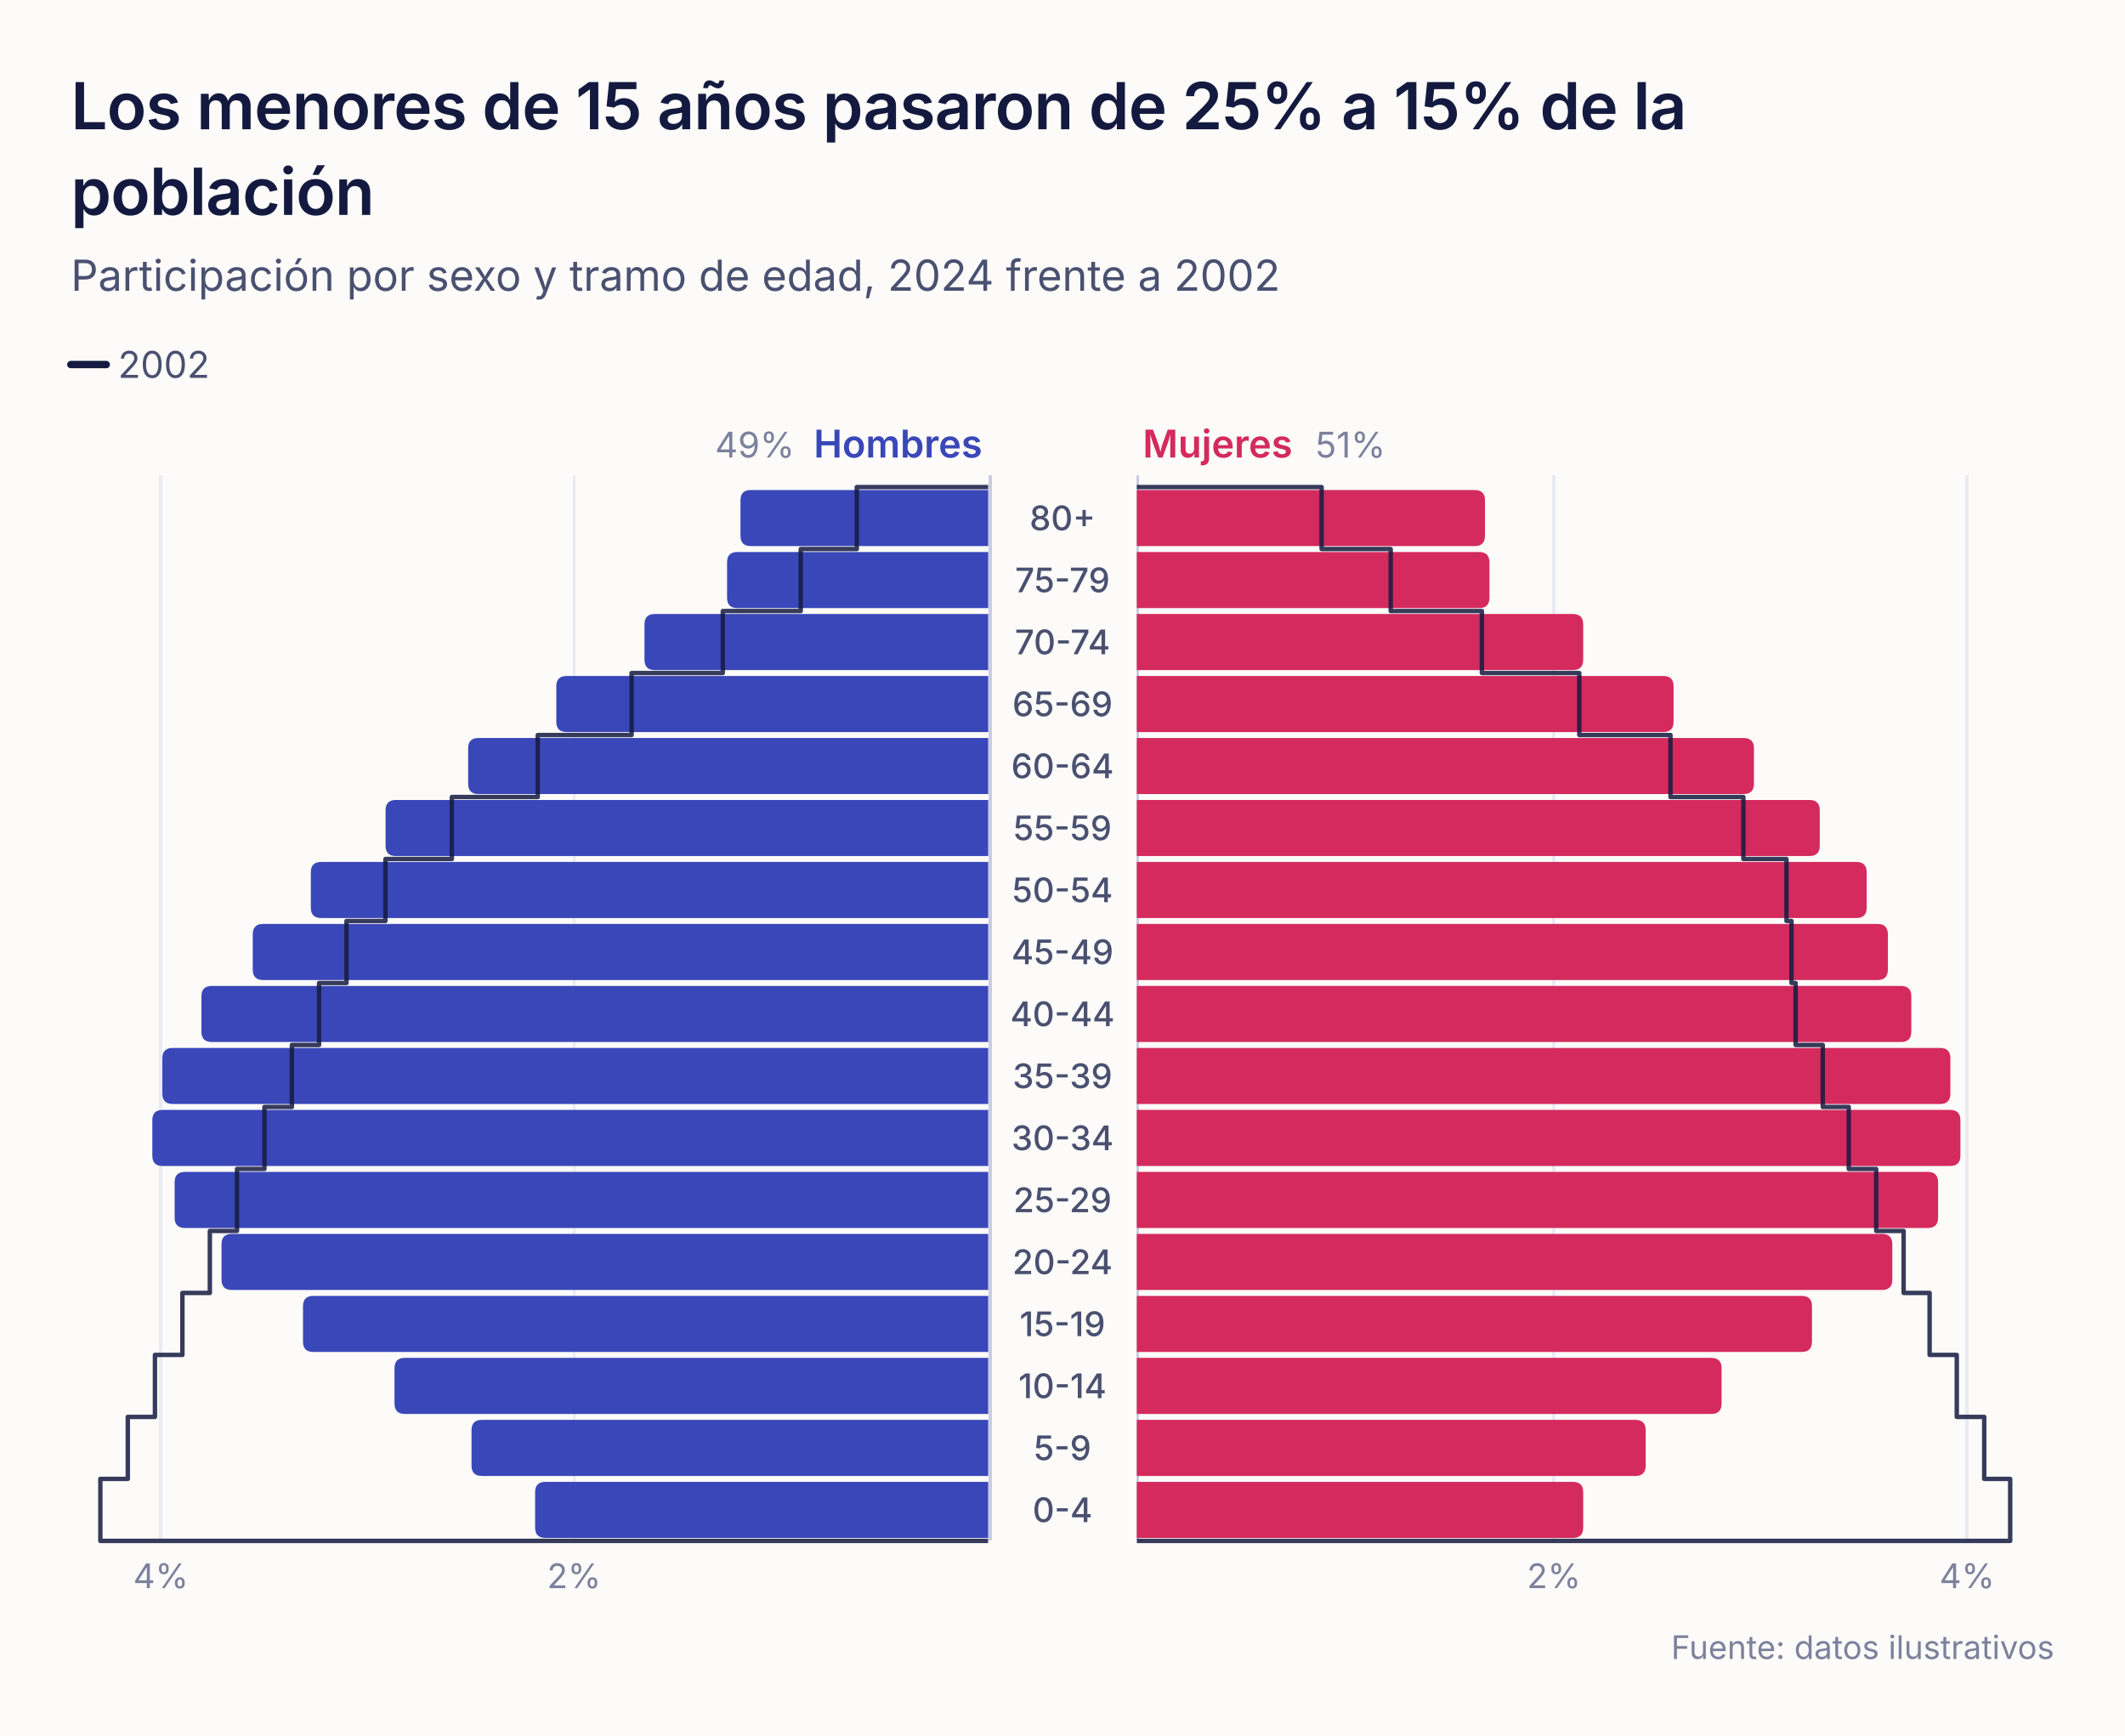
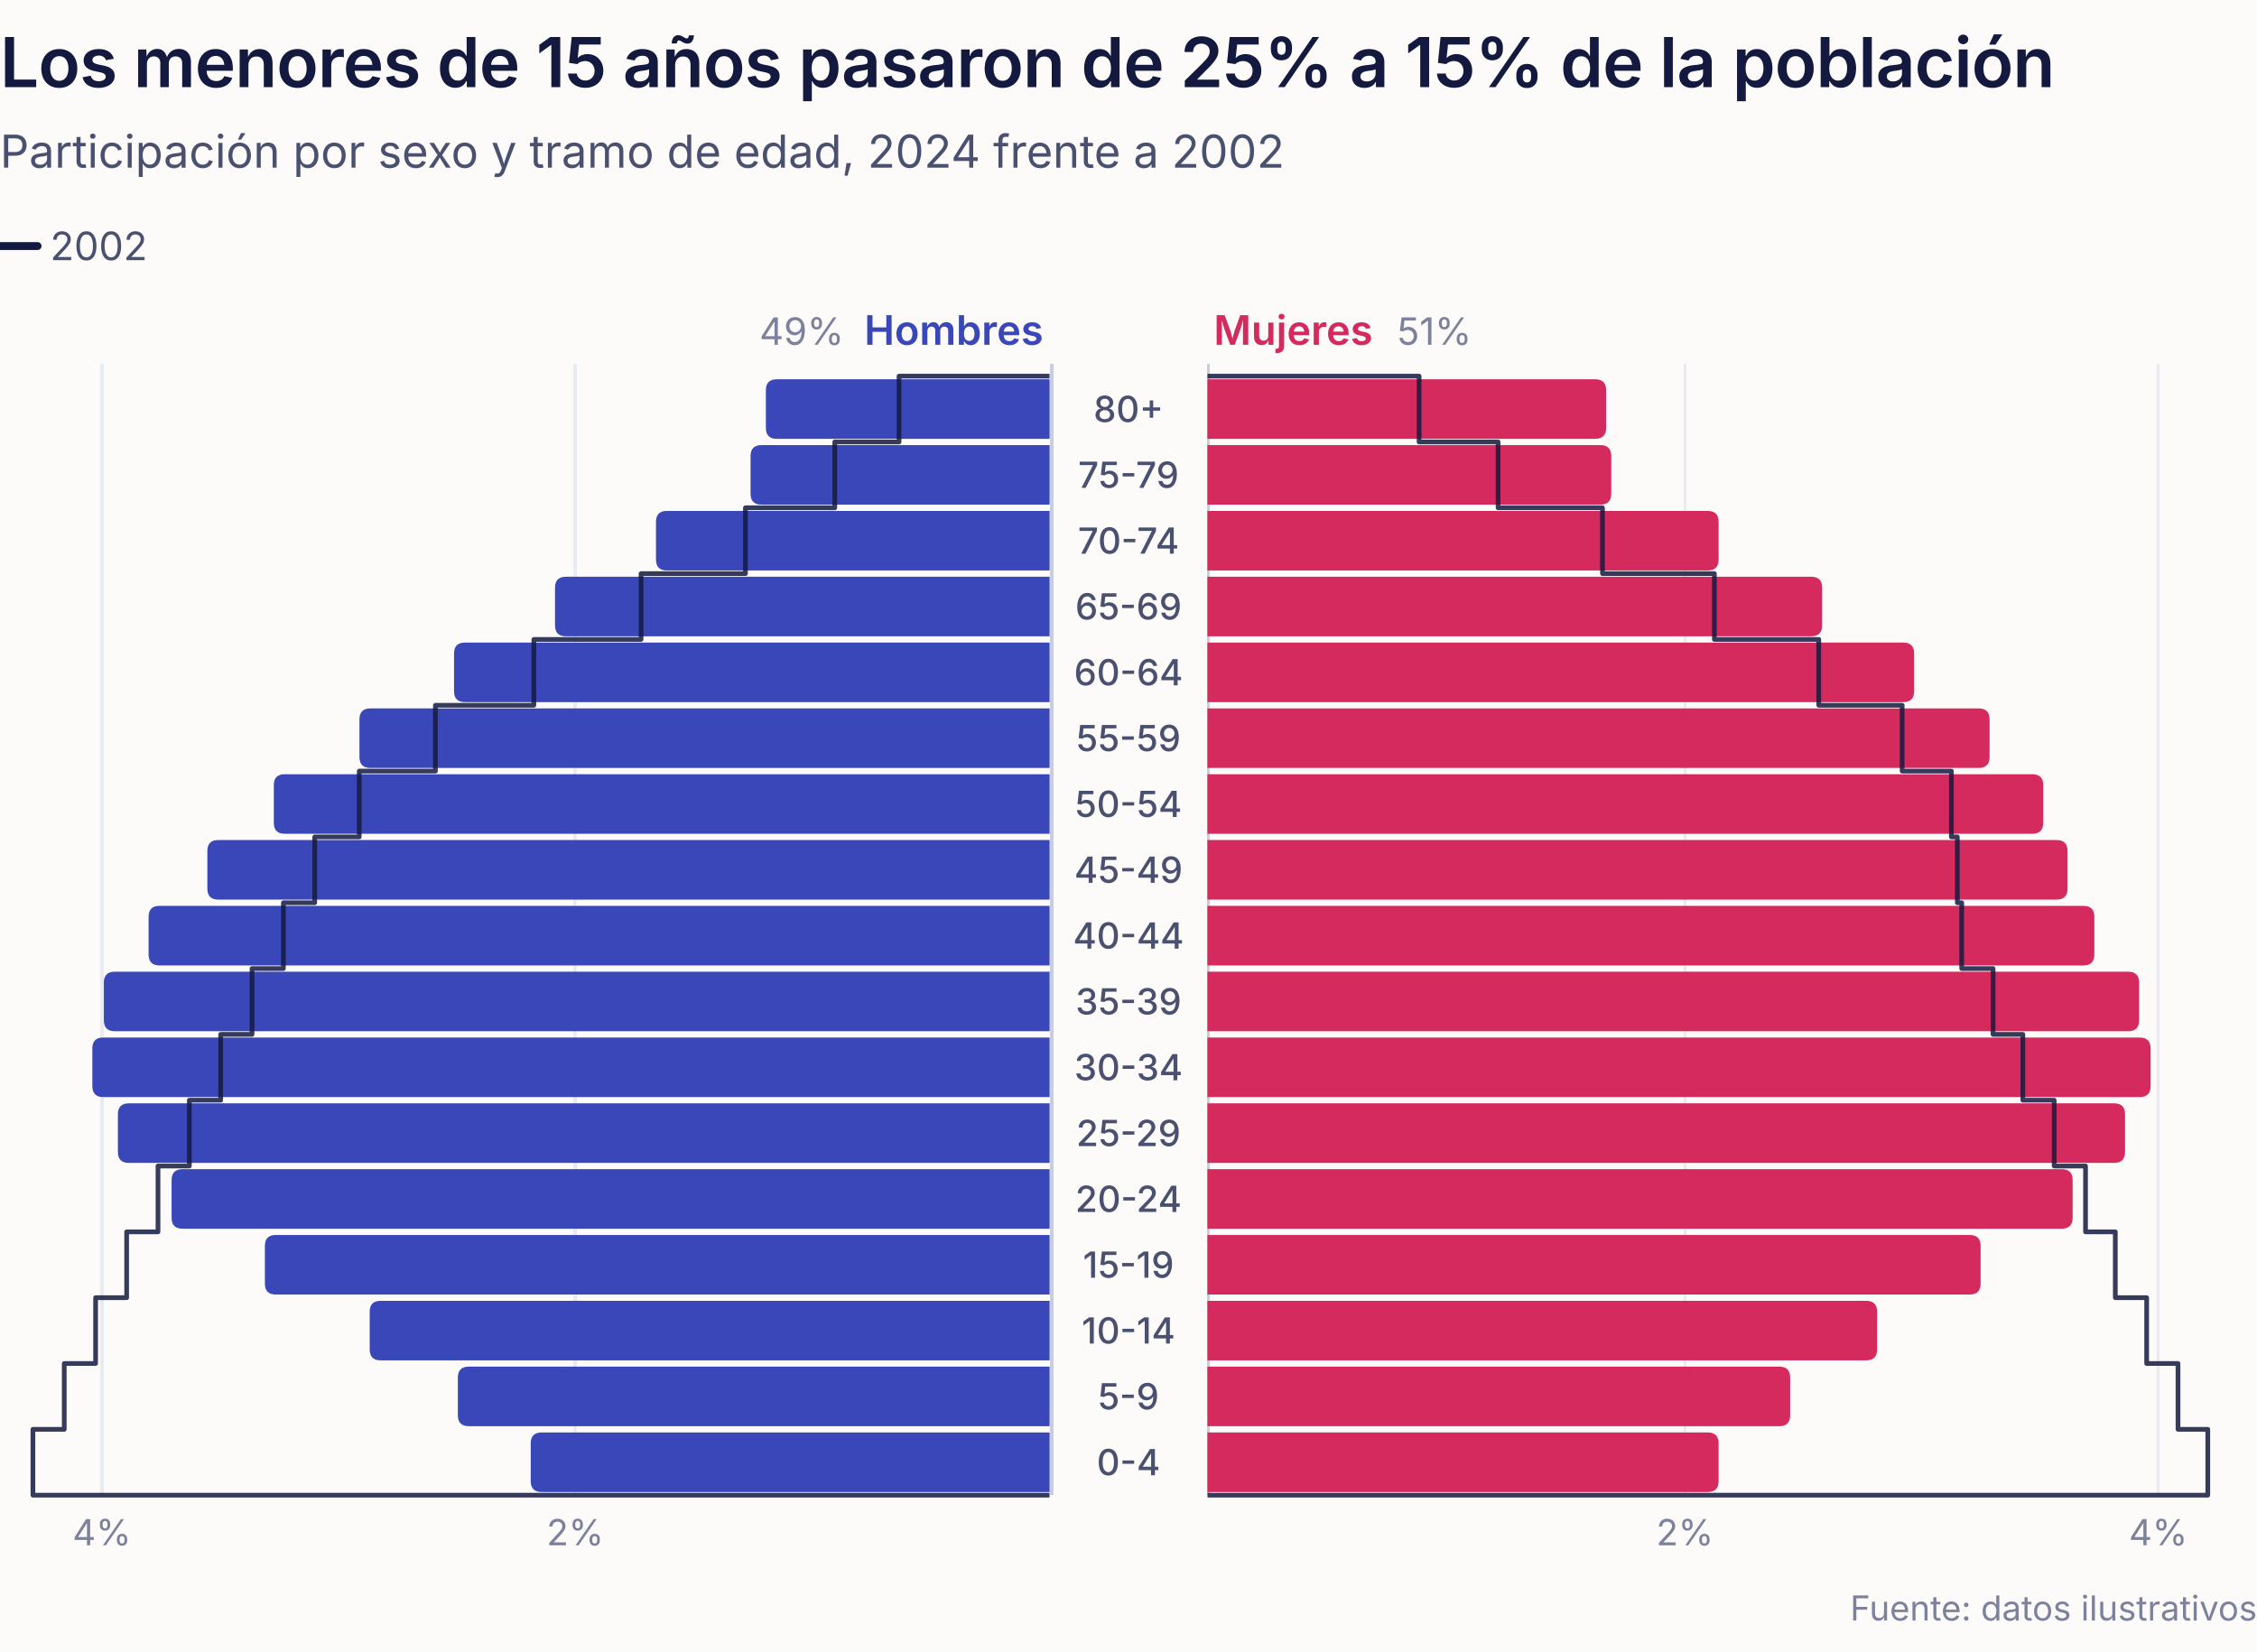
- <svg xmlns="http://www.w3.org/2000/svg" viewBox="0 0 720 588" width="720" height="588" role="img" aria-label="Los menores de 15 años pasaron de 25% a 15% de la población" aria-describedby="pa1ssuc-d" font-family="'Mozilla Text', 'Inter', system-ui, -apple-system, 'Segoe UI', Roboto, sans-serif" class="pa-chart" data-pa-type="pyramid" data-pa-mode="light" data-pa-lang="es" data-pa-top="117" style="max-width:100%;height:auto;font-variant-numeric:lining-nums">
+ <svg xmlns="http://www.w3.org/2000/svg" viewBox="0 0 720 527" width="720" height="527" role="img" aria-label="Los menores de 15 años pasaron de 25% a 15% de la población" aria-describedby="pa1ssuc-d" font-family="'Mozilla Text', 'Inter', system-ui, -apple-system, 'Segoe UI', Roboto, sans-serif" class="pa-chart" data-pa-type="pyramid" data-pa-mode="light" data-pa-lang="es" data-pa-top="72" style="max-width:100%;height:auto;font-variant-numeric:lining-nums">
  <style>.pa-m{transition:opacity .15s ease}.pa-focus .pa-m{opacity:.28}.pa-focus .pa-m.pa-on{opacity:1}@media (prefers-reduced-motion:reduce){.pa-m{transition:none}}.pa-chart:focus-visible{outline:2px solid #3A47B8;outline-offset:2px}</style>
-   <rect width="720" height="588" fill="#FCFBF9" />
+   <rect width="720" height="527" fill="#FCFBF9" />
  <g class="pa-header">
-     <text x="24" y="43.8" fill="#141A3F" font-size="22" font-weight="600" letter-spacing="-0.01em">Los menores de 15 años pasaron de 25% a 15% de la</text>
-     <text x="24" y="72.8" fill="#141A3F" font-size="22" font-weight="600" letter-spacing="-0.01em">población</text>
-     <text x="24" y="98.5" fill="#4A5070" font-size="14.5">Participación por sexo y tramo de edad, 2024 frente a 2002</text>
+     <text x="0" y="27.8" fill="#141A3F" font-size="22" font-weight="600" letter-spacing="-0.01em">Los menores de 15 años pasaron de 25% a 15% de la población</text>
+     <text x="0" y="53.5" fill="#4A5070" font-size="14.5">Participación por sexo y tramo de edad, 2024 frente a 2002</text>
    <g class="pa-legend">
      <g class="pa-key" data-color="#141A3F" data-value="2002" style="cursor:pointer">
-         <rect x="21" y="114" width="55.4" height="19" rx="4" fill="transparent" />
-         <line x1="24" x2="36" y1="123.5" y2="123.5" stroke="#141A3F" stroke-width="2.5" stroke-linecap="round" />
-         <text x="40" y="128" fill="#4A5070" font-size="12.5">2002</text>
+         <rect x="-3" y="69" width="55.4" height="19" rx="4" fill="transparent" />
+         <line x1="0" x2="12" y1="78.5" y2="78.5" stroke="#141A3F" stroke-width="2.5" stroke-linecap="round" />
+         <text x="16" y="83" fill="#4A5070" font-size="12.5">2002</text>
      </g>
    </g>
  </g>
  <g class="pa-body">
    <g class="pa-grid">
-       <line x1="335.5" x2="335.5" y1="161" y2="522" stroke="#C9CDE0" stroke-width="1" shape-rendering="crispEdges" />
-       <line x1="385.5" x2="385.5" y1="161" y2="522" stroke="#C9CDE0" stroke-width="1" shape-rendering="crispEdges" />
-       <line x1="194.5" x2="194.5" y1="161" y2="522" stroke="#E9EBF3" stroke-width="1" shape-rendering="crispEdges" />
-       <text x="194.5" y="538" fill="#7C819C" font-size="11.5" text-anchor="middle">2%</text>
-       <line x1="526.5" x2="526.5" y1="161" y2="522" stroke="#E9EBF3" stroke-width="1" shape-rendering="crispEdges" />
-       <text x="526.5" y="538" fill="#7C819C" font-size="11.5" text-anchor="middle">2%</text>
-       <line x1="54.5" x2="54.5" y1="161" y2="522" stroke="#E9EBF3" stroke-width="1" shape-rendering="crispEdges" />
-       <text x="54.5" y="538" fill="#7C819C" font-size="11.5" text-anchor="middle">4%</text>
-       <line x1="666.5" x2="666.5" y1="161" y2="522" stroke="#E9EBF3" stroke-width="1" shape-rendering="crispEdges" />
-       <text x="666.5" y="538" fill="#7C819C" font-size="11.5" text-anchor="middle">4%</text>
+       <line x1="335.5" x2="335.5" y1="116" y2="477" stroke="#C9CDE0" stroke-width="1" shape-rendering="crispEdges" />
+       <line x1="385.5" x2="385.5" y1="116" y2="477" stroke="#C9CDE0" stroke-width="1" shape-rendering="crispEdges" />
+       <line x1="183.5" x2="183.5" y1="116" y2="477" stroke="#E9EBF3" stroke-width="1" shape-rendering="crispEdges" />
+       <text x="183.5" y="493" fill="#7C819C" font-size="11.5" text-anchor="middle">2%</text>
+       <line x1="537.5" x2="537.5" y1="116" y2="477" stroke="#E9EBF3" stroke-width="1" shape-rendering="crispEdges" />
+       <text x="537.5" y="493" fill="#7C819C" font-size="11.5" text-anchor="middle">2%</text>
+       <line x1="32.5" x2="32.5" y1="116" y2="477" stroke="#E9EBF3" stroke-width="1" shape-rendering="crispEdges" />
+       <text x="32.5" y="493" fill="#7C819C" font-size="11.5" text-anchor="middle">4%</text>
+       <line x1="688.5" x2="688.5" y1="116" y2="477" stroke="#E9EBF3" stroke-width="1" shape-rendering="crispEdges" />
+       <text x="688.5" y="493" fill="#7C819C" font-size="11.5" text-anchor="middle">4%</text>
    </g>
-     <text x="332.83" y="155" fill="#3A47B8" font-size="13" font-weight="600" text-anchor="end">Hombres</text>
-     <text x="269.24" y="155" fill="#7C819C" font-size="12" text-anchor="end">49%</text>
-     <text x="387.17" y="155" fill="#D42A5E" font-size="13" font-weight="600" text-anchor="start">Mujeres</text>
-     <text x="445.69" y="155" fill="#7C819C" font-size="12" text-anchor="start">51%</text>
-     <text x="360" y="179.64" fill="#4A5070" font-size="11.5" font-weight="500" text-anchor="middle">80+</text>
+     <text x="332.83" y="110" fill="#3A47B8" font-size="13" font-weight="600" text-anchor="end">Hombres</text>
+     <text x="269.24" y="110" fill="#7C819C" font-size="12" text-anchor="end">49%</text>
+     <text x="387.17" y="110" fill="#D42A5E" font-size="13" font-weight="600" text-anchor="start">Mujeres</text>
+     <text x="445.69" y="110" fill="#7C819C" font-size="12" text-anchor="start">51%</text>
+     <text x="360" y="134.64" fill="#4A5070" font-size="11.5" font-weight="500" text-anchor="middle">80+</text>
    <g class="pa-m" data-tip="80+ · Hombres 1,19% 2002: 0,634%">
-       <rect x="24" y="165" width="310.83" height="21" fill="transparent" />
-       <path d="M334.83,166H254.39Q250.89,166 250.89,169.5V181.5Q250.89,185 254.39,185H334.83Z" fill="#3A47B8" />
+       <rect x="0" y="120" width="334.83" height="21" fill="transparent" />
+       <path d="M334.83,121H247.82Q244.32,121 244.32,124.5V136.5Q244.32,140 247.82,140H334.83Z" fill="#3A47B8" />
    </g>
    <g class="pa-m" data-tip="80+ · Mujeres 1,68% 2002: 0,891%">
-       <rect x="385.17" y="165" width="310.83" height="21" fill="transparent" />
-       <path d="M385.17,166H499.65Q503.15,166 503.15,169.5V181.5Q503.15,185 499.65,185H385.17Z" fill="#D42A5E" />
+       <rect x="385.17" y="120" width="334.83" height="21" fill="transparent" />
+       <path d="M385.17,121H508.87Q512.37,121 512.37,124.5V136.5Q512.37,140 508.87,140H385.17Z" fill="#D42A5E" />
    </g>
-     <text x="360" y="200.64" fill="#4A5070" font-size="11.5" font-weight="500" text-anchor="middle">75-79</text>
+     <text x="360" y="155.64" fill="#4A5070" font-size="11.5" font-weight="500" text-anchor="middle">75-79</text>
    <g class="pa-m" data-tip="75-79 · Hombres 1,26% 2002: 0,904%">
-       <rect x="24" y="186" width="310.83" height="21" fill="transparent" />
-       <path d="M334.83,187H249.85Q246.35,187 246.35,190.5V202.5Q246.35,206 249.85,206H334.83Z" fill="#3A47B8" />
+       <rect x="0" y="141" width="334.83" height="21" fill="transparent" />
+       <path d="M334.83,142H242.93Q239.43,142 239.43,145.5V157.5Q239.43,161 242.93,161H334.83Z" fill="#3A47B8" />
    </g>
    <g class="pa-m" data-tip="75-79 · Mujeres 1,7% 2002: 1,22%">
-       <rect x="385.17" y="186" width="310.83" height="21" fill="transparent" />
-       <path d="M385.17,187H501.16Q504.66,187 504.66,190.5V202.5Q504.66,206 501.16,206H385.17Z" fill="#D42A5E" />
+       <rect x="385.17" y="141" width="334.83" height="21" fill="transparent" />
+       <path d="M385.17,142H510.5Q514,142 514,145.5V157.5Q514,161 510.5,161H385.17Z" fill="#D42A5E" />
    </g>
-     <text x="360" y="221.64" fill="#4A5070" font-size="11.5" font-weight="500" text-anchor="middle">70-74</text>
+     <text x="360" y="176.64" fill="#4A5070" font-size="11.5" font-weight="500" text-anchor="middle">70-74</text>
    <g class="pa-m" data-tip="70-74 · Hombres 1,66% 2002: 1,28%">
-       <rect x="24" y="207" width="310.83" height="21" fill="transparent" />
-       <path d="M334.83,208H221.87Q218.37,208 218.37,211.5V223.5Q218.37,227 221.87,227H334.83Z" fill="#3A47B8" />
+       <rect x="0" y="162" width="334.83" height="21" fill="transparent" />
+       <path d="M334.83,163H212.76Q209.26,163 209.26,166.5V178.5Q209.26,182 212.76,182H334.83Z" fill="#3A47B8" />
    </g>
    <g class="pa-m" data-tip="70-74 · Mujeres 2,15% 2002: 1,66%">
-       <rect x="385.17" y="207" width="310.83" height="21" fill="transparent" />
-       <path d="M385.17,208H532.92Q536.42,208 536.42,211.5V223.5Q536.42,227 532.92,227H385.17Z" fill="#D42A5E" />
+       <rect x="385.17" y="162" width="334.83" height="21" fill="transparent" />
+       <path d="M385.17,163H544.75Q548.25,163 548.25,166.5V178.5Q548.25,182 544.75,182H385.17Z" fill="#D42A5E" />
    </g>
-     <text x="360" y="242.64" fill="#4A5070" font-size="11.5" font-weight="500" text-anchor="middle">65-69</text>
+     <text x="360" y="197.64" fill="#4A5070" font-size="11.5" font-weight="500" text-anchor="middle">65-69</text>
    <g class="pa-m" data-tip="65-69 · Hombres 2,08% 2002: 1,72%">
-       <rect x="24" y="228" width="310.83" height="21" fill="transparent" />
-       <path d="M334.83,229H191.99Q188.49,229 188.49,232.5V244.5Q188.49,248 191.99,248H334.83Z" fill="#3A47B8" />
+       <rect x="0" y="183" width="334.83" height="21" fill="transparent" />
+       <path d="M334.83,184H180.55Q177.05,184 177.05,187.5V199.5Q177.05,203 180.55,203H334.83Z" fill="#3A47B8" />
    </g>
    <g class="pa-m" data-tip="65-69 · Mujeres 2,59% 2002: 2,13%">
-       <rect x="385.17" y="228" width="310.83" height="21" fill="transparent" />
-       <path d="M385.17,229H563.55Q567.05,229 567.05,232.5V244.5Q567.05,248 563.55,248H385.17Z" fill="#D42A5E" />
+       <rect x="385.17" y="183" width="334.83" height="21" fill="transparent" />
+       <path d="M385.17,184H577.78Q581.28,184 581.28,187.5V199.5Q581.28,203 577.78,203H385.17Z" fill="#D42A5E" />
    </g>
-     <text x="360" y="263.64" fill="#4A5070" font-size="11.5" font-weight="500" text-anchor="middle">60-64</text>
+     <text x="360" y="218.64" fill="#4A5070" font-size="11.5" font-weight="500" text-anchor="middle">60-64</text>
    <g class="pa-m" data-tip="60-64 · Hombres 2,51% 2002: 2,17%">
-       <rect x="24" y="249" width="310.83" height="21" fill="transparent" />
-       <path d="M334.83,250H162.12Q158.62,250 158.62,253.5V265.5Q158.62,269 162.12,269H334.83Z" fill="#3A47B8" />
+       <rect x="0" y="204" width="334.83" height="21" fill="transparent" />
+       <path d="M334.83,205H148.34Q144.84,205 144.84,208.5V220.5Q144.84,224 148.34,224H334.83Z" fill="#3A47B8" />
    </g>
    <g class="pa-m" data-tip="60-64 · Mujeres 2,97% 2002: 2,57%">
-       <rect x="385.17" y="249" width="310.83" height="21" fill="transparent" />
-       <path d="M385.17,250H590.78Q594.28,250 594.28,253.5V265.5Q594.28,269 590.78,269H385.17Z" fill="#D42A5E" />
+       <rect x="385.17" y="204" width="334.83" height="21" fill="transparent" />
+       <path d="M385.17,205H607.13Q610.63,205 610.63,208.5V220.5Q610.63,224 607.13,224H385.17Z" fill="#D42A5E" />
    </g>
-     <text x="360" y="284.64" fill="#4A5070" font-size="11.5" font-weight="500" text-anchor="middle">55-59</text>
+     <text x="360" y="239.64" fill="#4A5070" font-size="11.5" font-weight="500" text-anchor="middle">55-59</text>
    <g class="pa-m" data-tip="55-59 · Hombres 2,9% 2002: 2,59%">
-       <rect x="24" y="270" width="310.83" height="21" fill="transparent" />
-       <path d="M334.83,271H134.14Q130.64,271 130.64,274.5V286.5Q130.64,290 134.14,290H334.83Z" fill="#3A47B8" />
+       <rect x="0" y="225" width="334.83" height="21" fill="transparent" />
+       <path d="M334.83,226H118.17Q114.67,226 114.67,229.5V241.5Q114.67,245 118.17,245H334.83Z" fill="#3A47B8" />
    </g>
    <g class="pa-m" data-tip="55-59 · Mujeres 3,29% 2002: 2,92%">
-       <rect x="385.17" y="270" width="310.83" height="21" fill="transparent" />
-       <path d="M385.17,271H613.08Q616.58,271 616.58,274.5V286.5Q616.58,290 613.08,290H385.17Z" fill="#D42A5E" />
+       <rect x="385.17" y="225" width="334.83" height="21" fill="transparent" />
+       <path d="M385.17,226H631.19Q634.69,226 634.69,229.5V241.5Q634.69,245 631.19,245H385.17Z" fill="#D42A5E" />
    </g>
-     <text x="360" y="305.64" fill="#4A5070" font-size="11.5" font-weight="500" text-anchor="middle">50-54</text>
+     <text x="360" y="260.64" fill="#4A5070" font-size="11.5" font-weight="500" text-anchor="middle">50-54</text>
    <g class="pa-m" data-tip="50-54 · Hombres 3,27% 2002: 2,91%">
-       <rect x="24" y="291" width="310.83" height="21" fill="transparent" />
-       <path d="M334.83,292H108.81Q105.31,292 105.31,295.5V307.5Q105.31,311 108.81,311H334.83Z" fill="#3A47B8" />
+       <rect x="0" y="246" width="334.83" height="21" fill="transparent" />
+       <path d="M334.83,247H90.85Q87.35,247 87.35,250.5V262.5Q87.35,266 90.85,266H334.83Z" fill="#3A47B8" />
    </g>
    <g class="pa-m" data-tip="50-54 · Mujeres 3,52% 2002: 3,13%">
-       <rect x="385.17" y="291" width="310.83" height="21" fill="transparent" />
-       <path d="M385.17,292H628.97Q632.47,292 632.47,295.5V307.5Q632.47,311 628.97,311H385.17Z" fill="#D42A5E" />
+       <rect x="385.17" y="246" width="334.83" height="21" fill="transparent" />
+       <path d="M385.17,247H648.31Q651.81,247 651.81,250.5V262.5Q651.81,266 648.31,266H385.17Z" fill="#D42A5E" />
    </g>
-     <text x="360" y="326.64" fill="#4A5070" font-size="11.5" font-weight="500" text-anchor="middle">45-49</text>
+     <text x="360" y="281.64" fill="#4A5070" font-size="11.5" font-weight="500" text-anchor="middle">45-49</text>
    <g class="pa-m" data-tip="45-49 · Hombres 3,54% 2002: 3,09%">
-       <rect x="24" y="312" width="310.83" height="21" fill="transparent" />
-       <path d="M334.83,313H89.14Q85.64,313 85.64,316.5V328.5Q85.64,332 89.14,332H334.83Z" fill="#3A47B8" />
+       <rect x="0" y="267" width="334.83" height="21" fill="transparent" />
+       <path d="M334.83,268H69.65Q66.15,268 66.15,271.5V283.5Q66.15,287 69.65,287H334.83Z" fill="#3A47B8" />
    </g>
    <g class="pa-m" data-tip="45-49 · Mujeres 3,62% 2002: 3,16%">
-       <rect x="385.17" y="312" width="310.83" height="21" fill="transparent" />
-       <path d="M385.17,313H636.15Q639.65,313 639.65,316.5V328.5Q639.65,332 636.15,332H385.17Z" fill="#D42A5E" />
+       <rect x="385.17" y="267" width="334.83" height="21" fill="transparent" />
+       <path d="M385.17,268H656.06Q659.56,268 659.56,271.5V283.5Q659.56,287 656.06,287H385.17Z" fill="#D42A5E" />
    </g>
-     <text x="360" y="347.64" fill="#4A5070" font-size="11.5" font-weight="500" text-anchor="middle">40-44</text>
+     <text x="360" y="302.64" fill="#4A5070" font-size="11.5" font-weight="500" text-anchor="middle">40-44</text>
    <g class="pa-m" data-tip="40-44 · Hombres 3,79% 2002: 3,23%">
-       <rect x="24" y="333" width="310.83" height="21" fill="transparent" />
-       <path d="M334.83,334H71.75Q68.25,334 68.25,337.5V349.5Q68.25,353 71.75,353H334.83Z" fill="#3A47B8" />
+       <rect x="0" y="288" width="334.83" height="21" fill="transparent" />
+       <path d="M334.83,289H50.9Q47.4,289 47.4,292.5V304.5Q47.4,308 50.9,308H334.83Z" fill="#3A47B8" />
    </g>
    <g class="pa-m" data-tip="40-44 · Mujeres 3,73% 2002: 3,18%">
-       <rect x="385.17" y="333" width="310.83" height="21" fill="transparent" />
-       <path d="M385.17,334H644.09Q647.59,334 647.59,337.5V349.5Q647.59,353 644.09,353H385.17Z" fill="#D42A5E" />
+       <rect x="385.17" y="288" width="334.83" height="21" fill="transparent" />
+       <path d="M385.17,289H664.62Q668.12,289 668.12,292.5V304.5Q668.12,308 664.62,308H385.17Z" fill="#D42A5E" />
    </g>
-     <text x="360" y="368.64" fill="#4A5070" font-size="11.5" font-weight="500" text-anchor="middle">35-39</text>
+     <text x="360" y="323.64" fill="#4A5070" font-size="11.5" font-weight="500" text-anchor="middle">35-39</text>
    <g class="pa-m" data-tip="35-39 · Hombres 3,98% 2002: 3,36%">
-       <rect x="24" y="354" width="310.83" height="21" fill="transparent" />
-       <path d="M334.83,355H58.51Q55.01,355 55.01,358.5V370.5Q55.01,374 58.51,374H334.83Z" fill="#3A47B8" />
+       <rect x="0" y="309" width="334.83" height="21" fill="transparent" />
+       <path d="M334.83,310H36.63Q33.13,310 33.13,313.5V325.5Q33.13,329 36.63,329H334.83Z" fill="#3A47B8" />
    </g>
    <g class="pa-m" data-tip="35-39 · Mujeres 3,92% 2002: 3,31%">
-       <rect x="385.17" y="354" width="310.83" height="21" fill="transparent" />
-       <path d="M385.17,355H657.33Q660.83,355 660.83,358.5V370.5Q660.83,374 657.33,374H385.17Z" fill="#D42A5E" />
+       <rect x="385.17" y="309" width="334.83" height="21" fill="transparent" />
+       <path d="M385.17,310H678.89Q682.39,310 682.39,313.5V325.5Q682.39,329 678.89,329H385.17Z" fill="#D42A5E" />
    </g>
-     <text x="360" y="389.64" fill="#4A5070" font-size="11.5" font-weight="500" text-anchor="middle">30-34</text>
+     <text x="360" y="344.64" fill="#4A5070" font-size="11.5" font-weight="500" text-anchor="middle">30-34</text>
    <g class="pa-m" data-tip="30-34 · Hombres 4,03% 2002: 3,49%">
-       <rect x="24" y="375" width="310.83" height="21" fill="transparent" />
-       <path d="M334.83,376H55.11Q51.61,376 51.61,379.5V391.5Q51.61,395 55.11,395H334.83Z" fill="#3A47B8" />
+       <rect x="0" y="330" width="334.83" height="21" fill="transparent" />
+       <path d="M334.83,331H32.96Q29.46,331 29.46,334.5V346.5Q29.46,350 32.96,350H334.83Z" fill="#3A47B8" />
    </g>
    <g class="pa-m" data-tip="30-34 · Mujeres 3,97% 2002: 3,43%">
-       <rect x="385.17" y="375" width="310.83" height="21" fill="transparent" />
-       <path d="M385.17,376H660.73Q664.23,376 664.23,379.5V391.5Q664.23,395 660.73,395H385.17Z" fill="#D42A5E" />
+       <rect x="385.17" y="330" width="334.83" height="21" fill="transparent" />
+       <path d="M385.17,331H682.56Q686.06,331 686.06,334.5V346.5Q686.06,350 682.56,350H385.17Z" fill="#D42A5E" />
    </g>
-     <text x="360" y="410.64" fill="#4A5070" font-size="11.5" font-weight="500" text-anchor="middle">25-29</text>
+     <text x="360" y="365.64" fill="#4A5070" font-size="11.5" font-weight="500" text-anchor="middle">25-29</text>
    <g class="pa-m" data-tip="25-29 · Hombres 3,92% 2002: 3,62%">
-       <rect x="24" y="396" width="310.83" height="21" fill="transparent" />
-       <path d="M334.83,397H62.67Q59.17,397 59.17,400.5V412.5Q59.17,416 62.67,416H334.83Z" fill="#3A47B8" />
+       <rect x="0" y="351" width="334.83" height="21" fill="transparent" />
+       <path d="M334.83,352H41.11Q37.61,352 37.61,355.5V367.5Q37.61,371 41.11,371H334.83Z" fill="#3A47B8" />
    </g>
    <g class="pa-m" data-tip="25-29 · Mujeres 3,86% 2002: 3,56%">
-       <rect x="385.17" y="396" width="310.83" height="21" fill="transparent" />
-       <path d="M385.17,397H653.17Q656.67,397 656.67,400.5V412.5Q656.67,416 653.17,416H385.17Z" fill="#D42A5E" />
+       <rect x="385.17" y="351" width="334.83" height="21" fill="transparent" />
+       <path d="M385.17,352H674.4Q677.9,352 677.9,355.5V367.5Q677.9,371 674.4,371H385.17Z" fill="#D42A5E" />
    </g>
-     <text x="360" y="431.64" fill="#4A5070" font-size="11.5" font-weight="500" text-anchor="middle">20-24</text>
+     <text x="360" y="386.64" fill="#4A5070" font-size="11.5" font-weight="500" text-anchor="middle">20-24</text>
    <g class="pa-m" data-tip="20-24 · Hombres 3,7% 2002: 3,75%">
-       <rect x="24" y="417" width="310.83" height="21" fill="transparent" />
-       <path d="M334.83,418H78.56Q75.06,418 75.06,421.5V433.5Q75.06,437 78.56,437H334.83Z" fill="#3A47B8" />
+       <rect x="0" y="372" width="334.83" height="21" fill="transparent" />
+       <path d="M334.83,373H58.24Q54.74,373 54.74,376.5V388.5Q54.74,392 58.24,392H334.83Z" fill="#3A47B8" />
    </g>
    <g class="pa-m" data-tip="20-24 · Mujeres 3,64% 2002: 3,7%">
-       <rect x="385.17" y="417" width="310.83" height="21" fill="transparent" />
-       <path d="M385.17,418H637.66Q641.16,418 641.16,421.5V433.5Q641.16,437 637.66,437H385.17Z" fill="#D42A5E" />
+       <rect x="385.17" y="372" width="334.83" height="21" fill="transparent" />
+       <path d="M385.17,373H657.69Q661.19,373 661.19,376.5V388.5Q661.19,392 657.69,392H385.17Z" fill="#D42A5E" />
    </g>
-     <text x="360" y="452.64" fill="#4A5070" font-size="11.5" font-weight="500" text-anchor="middle">15-19</text>
+     <text x="360" y="407.64" fill="#4A5070" font-size="11.5" font-weight="500" text-anchor="middle">15-19</text>
    <g class="pa-m" data-tip="15-19 · Hombres 3,3% 2002: 3,88%">
-       <rect x="24" y="438" width="310.83" height="21" fill="transparent" />
-       <path d="M334.83,439H106.16Q102.66,439 102.66,442.5V454.5Q102.66,458 106.16,458H334.83Z" fill="#3A47B8" />
+       <rect x="0" y="393" width="334.83" height="21" fill="transparent" />
+       <path d="M334.83,394H88Q84.5,394 84.5,397.5V409.5Q84.5,413 88,413H334.83Z" fill="#3A47B8" />
    </g>
    <g class="pa-m" data-tip="15-19 · Mujeres 3,25% 2002: 3,82%">
-       <rect x="385.17" y="438" width="310.83" height="21" fill="transparent" />
-       <path d="M385.17,439H610.44Q613.94,439 613.94,442.5V454.5Q613.94,458 610.44,458H385.17Z" fill="#D42A5E" />
+       <rect x="385.17" y="393" width="334.83" height="21" fill="transparent" />
+       <path d="M385.17,394H628.33Q631.83,394 631.83,397.5V409.5Q631.83,413 628.33,413H385.17Z" fill="#D42A5E" />
    </g>
-     <text x="360" y="473.64" fill="#4A5070" font-size="11.5" font-weight="500" text-anchor="middle">10-14</text>
+     <text x="360" y="428.64" fill="#4A5070" font-size="11.5" font-weight="500" text-anchor="middle">10-14</text>
    <g class="pa-m" data-tip="10-14 · Hombres 2,86% 2002: 4,02%">
-       <rect x="24" y="459" width="310.83" height="21" fill="transparent" />
-       <path d="M334.83,460H137.17Q133.67,460 133.67,463.5V475.5Q133.67,479 137.17,479H334.83Z" fill="#3A47B8" />
+       <rect x="0" y="414" width="334.83" height="21" fill="transparent" />
+       <path d="M334.83,415H121.43Q117.93,415 117.93,418.5V430.5Q117.93,434 121.43,434H334.83Z" fill="#3A47B8" />
    </g>
    <g class="pa-m" data-tip="10-14 · Mujeres 2,82% 2002: 3,95%">
-       <rect x="385.17" y="459" width="310.83" height="21" fill="transparent" />
-       <path d="M385.17,460H579.81Q583.31,460 583.31,463.5V475.5Q583.31,479 579.81,479H385.17Z" fill="#D42A5E" />
+       <rect x="385.17" y="414" width="334.83" height="21" fill="transparent" />
+       <path d="M385.17,415H595.31Q598.81,415 598.81,418.5V430.5Q598.81,434 595.31,434H385.17Z" fill="#D42A5E" />
    </g>
-     <text x="360" y="494.64" fill="#4A5070" font-size="11.5" font-weight="500" text-anchor="middle">5-9</text>
+     <text x="360" y="449.64" fill="#4A5070" font-size="11.5" font-weight="500" text-anchor="middle">5-9</text>
    <g class="pa-m" data-tip="5-9 · Hombres 2,49% 2002: 4,15%">
-       <rect x="24" y="480" width="310.83" height="21" fill="transparent" />
-       <path d="M334.83,481H163.26Q159.76,481 159.76,484.5V496.5Q159.76,500 163.26,500H334.83Z" fill="#3A47B8" />
+       <rect x="0" y="435" width="334.83" height="21" fill="transparent" />
+       <path d="M334.83,436H149.56Q146.06,436 146.06,439.5V451.5Q146.06,455 149.56,455H334.83Z" fill="#3A47B8" />
    </g>
    <g class="pa-m" data-tip="5-9 · Mujeres 2,45% 2002: 4,08%">
-       <rect x="385.17" y="480" width="310.83" height="21" fill="transparent" />
-       <path d="M385.17,481H554.1Q557.6,481 557.6,484.5V496.5Q557.6,500 554.1,500H385.17Z" fill="#D42A5E" />
+       <rect x="385.17" y="435" width="334.83" height="21" fill="transparent" />
+       <path d="M385.17,436H567.58Q571.08,436 571.08,439.5V451.5Q571.08,455 567.58,455H385.17Z" fill="#D42A5E" />
    </g>
-     <text x="360" y="515.64" fill="#4A5070" font-size="11.5" font-weight="500" text-anchor="middle">0-4</text>
+     <text x="360" y="470.64" fill="#4A5070" font-size="11.5" font-weight="500" text-anchor="middle">0-4</text>
    <g class="pa-m" data-tip="0-4 · Hombres 2,18% 2002: 4,28%">
-       <rect x="24" y="501" width="310.83" height="21" fill="transparent" />
-       <path d="M334.83,502H184.81Q181.31,502 181.31,505.5V517.5Q181.31,521 184.81,521H334.83Z" fill="#3A47B8" />
+       <rect x="0" y="456" width="334.83" height="21" fill="transparent" />
+       <path d="M334.83,457H172.8Q169.3,457 169.3,460.5V472.5Q169.3,476 172.8,476H334.83Z" fill="#3A47B8" />
    </g>
    <g class="pa-m" data-tip="0-4 · Mujeres 2,15% 2002: 4,21%">
-       <rect x="385.17" y="501" width="310.83" height="21" fill="transparent" />
-       <path d="M385.17,502H532.92Q536.42,502 536.42,505.5V517.5Q536.42,521 532.92,521H385.17Z" fill="#D42A5E" />
+       <rect x="385.17" y="456" width="334.83" height="21" fill="transparent" />
+       <path d="M385.17,457H544.75Q548.25,457 548.25,460.5V472.5Q548.25,476 544.75,476H385.17Z" fill="#D42A5E" />
    </g>
-     <path d="M334.8,165.0L290.3,165.0L290.3,186.0L271.3,186.0L271.3,207.0L244.9,207.0L244.9,228.0L214.0,228.0L214.0,249.0L182.2,249.0L182.2,270.0L153.1,270.0L153.1,291.0L130.6,291.0L130.6,312.0L117.4,312.0L117.4,333.0L108.1,333.0L108.1,354.0L98.9,354.0L98.9,375.0L89.6,375.0L89.6,396.0L80.3,396.0L80.3,417.0L71.1,417.0L71.1,438.0L61.8,438.0L61.8,459.0L52.5,459.0L52.5,480.0L43.3,480.0L43.3,501.0L34.0,501.0L34.0,522.0L334.8,522.0" fill="none" stroke="#141A3F" stroke-width="1.5" stroke-linejoin="round" opacity="0.85" class="pa-compare" />
-     <path d="M385.2,165.0L447.8,165.0L447.8,186.0L471.2,186.0L471.2,207.0L502.1,207.0L502.1,228.0L535.1,228.0L535.1,249.0L566.0,249.0L566.0,270.0L590.7,270.0L590.7,291.0L605.3,291.0L605.3,312.0L607.0,312.0L607.0,333.0L608.4,333.0L608.4,354.0L617.6,354.0L617.6,375.0L626.4,375.0L626.4,396.0L635.7,396.0L635.7,417.0L645.0,417.0L645.0,438.0L653.8,438.0L653.8,459.0L663.0,459.0L663.0,480.0L672.3,480.0L672.3,501.0L681.1,501.0L681.1,522.0L385.2,522.0" fill="none" stroke="#141A3F" stroke-width="1.5" stroke-linejoin="round" opacity="0.85" class="pa-compare" />
+     <path d="M334.8,120.0L286.8,120.0L286.8,141.0L266.3,141.0L266.3,162.0L237.8,162.0L237.8,183.0L204.5,183.0L204.5,204.0L170.3,204.0L170.3,225.0L138.9,225.0L138.9,246.0L114.6,246.0L114.6,267.0L100.4,267.0L100.4,288.0L90.4,288.0L90.4,309.0L80.4,309.0L80.4,330.0L70.4,330.0L70.4,351.0L60.4,351.0L60.4,372.0L50.4,372.0L50.4,393.0L40.4,393.0L40.4,414.0L30.5,414.0L30.5,435.0L20.5,435.0L20.5,456.0L10.5,456.0L10.5,477.0L334.8,477.0" fill="none" stroke="#141A3F" stroke-width="1.5" stroke-linejoin="round" opacity="0.85" class="pa-compare" />
+     <path d="M385.2,120.0L452.7,120.0L452.7,141.0L477.9,141.0L477.9,162.0L511.2,162.0L511.2,183.0L546.9,183.0L546.9,204.0L580.2,204.0L580.2,225.0L606.8,225.0L606.8,246.0L622.5,246.0L622.5,267.0L624.4,267.0L624.4,288.0L625.8,288.0L625.8,309.0L635.8,309.0L635.8,330.0L645.3,330.0L645.3,351.0L655.3,351.0L655.3,372.0L665.3,372.0L665.3,393.0L674.8,393.0L674.8,414.0L684.8,414.0L684.8,435.0L694.8,435.0L694.8,456.0L704.3,456.0L704.3,477.0L385.2,477.0" fill="none" stroke="#141A3F" stroke-width="1.5" stroke-linejoin="round" opacity="0.85" class="pa-compare" />
  </g>
-   <text x="696" y="562" fill="#7C819C" font-size="11" text-anchor="end">Fuente: datos ilustrativos</text>
+   <text x="720" y="517" fill="#7C819C" font-size="11" text-anchor="end">Fuente: datos ilustrativos</text>
</svg>
